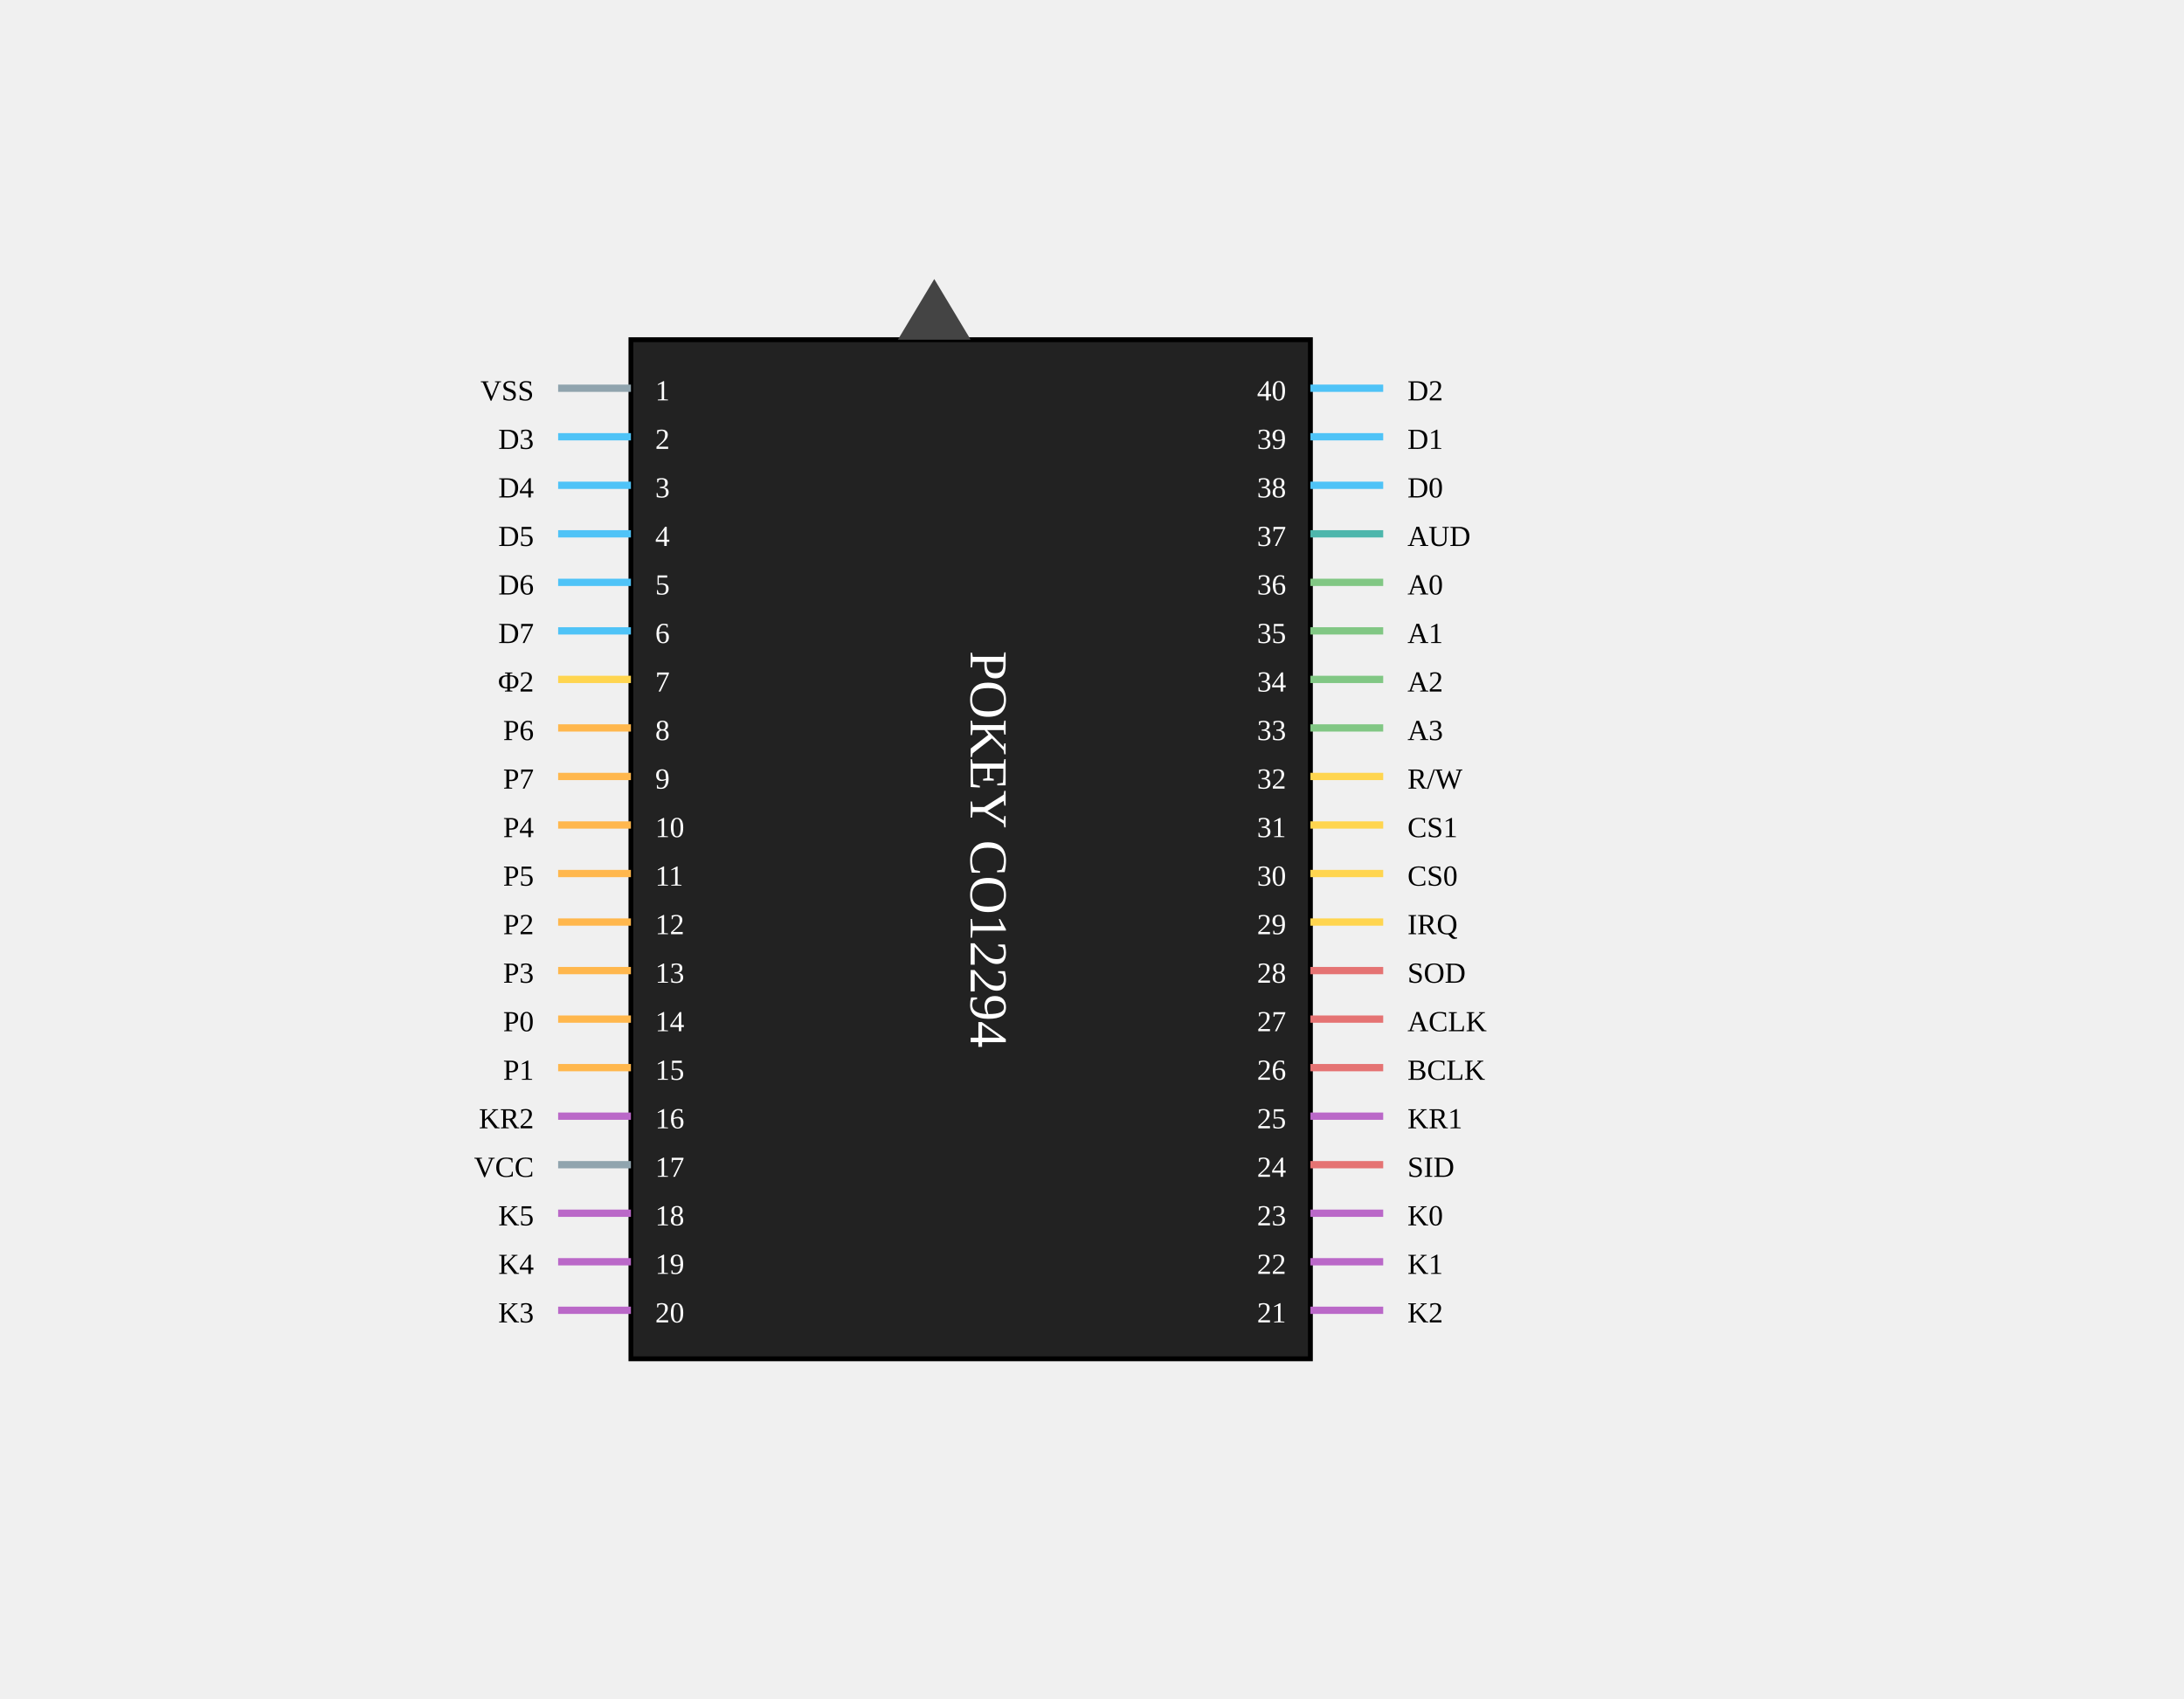
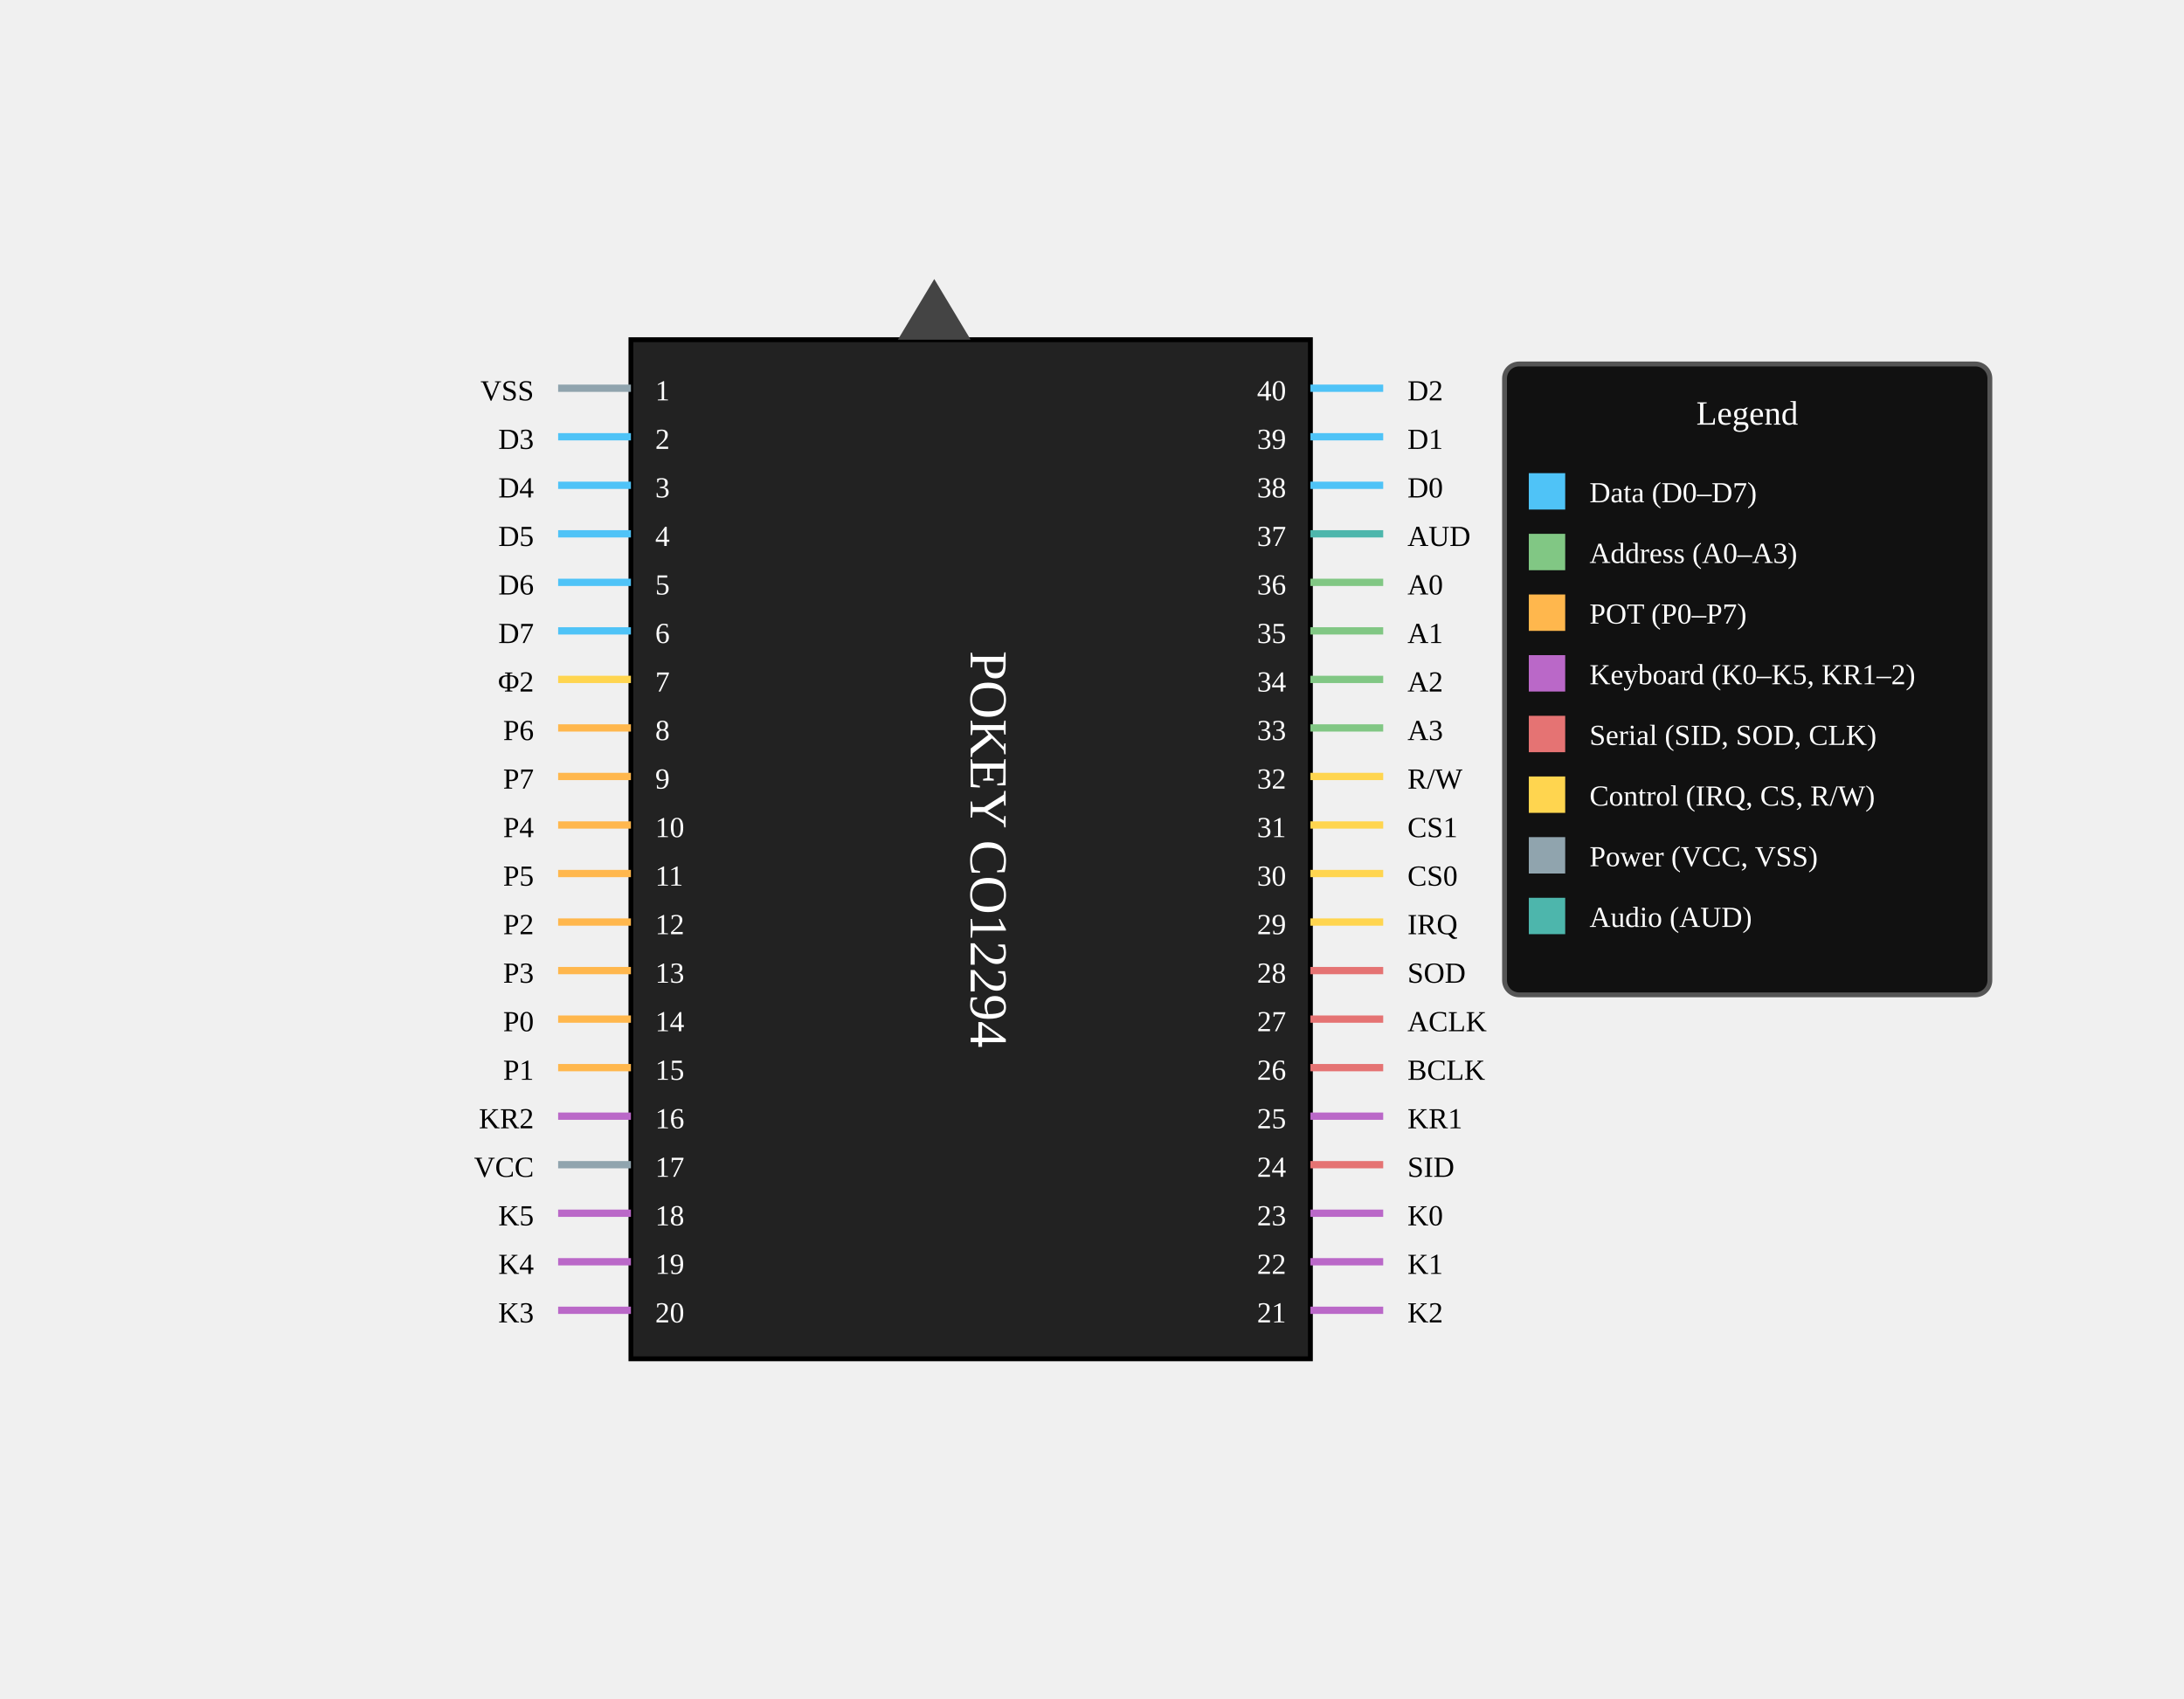
<svg xmlns="http://www.w3.org/2000/svg" width="900" height="700">
  <rect x="260" y="140" width="280" height="420" fill="#222" stroke="#000" stroke-width="2" />
  <path d="M400 140 L385 115 L370 140 Z" fill="#444" />
  <text x="400" y="350" fill="#ffffff" font-size="22" text-anchor="middle" transform="rotate(90 400 350)">POKEY CO12294</text>
  <line x1="260" y1="160" x2="230" y2="160" stroke="#90A4AE" stroke-width="3" />
  <text x="270" y="165" fill="#fff" font-size="12">1</text>
  <text x="220" y="165" font-size="12" text-anchor="end">VSS</text>
  <line x1="260" y1="180" x2="230" y2="180" stroke="#4FC3F7" stroke-width="3" />
  <text x="270" y="185" fill="#fff" font-size="12">2</text>
  <text x="220" y="185" font-size="12" text-anchor="end">D3</text>
  <line x1="260" y1="200" x2="230" y2="200" stroke="#4FC3F7" stroke-width="3" />
  <text x="270" y="205" fill="#fff" font-size="12">3</text>
  <text x="220" y="205" font-size="12" text-anchor="end">D4</text>
  <line x1="260" y1="220" x2="230" y2="220" stroke="#4FC3F7" stroke-width="3" />
  <text x="270" y="225" fill="#fff" font-size="12">4</text>
  <text x="220" y="225" font-size="12" text-anchor="end">D5</text>
  <line x1="260" y1="240" x2="230" y2="240" stroke="#4FC3F7" stroke-width="3" />
  <text x="270" y="245" fill="#fff" font-size="12">5</text>
  <text x="220" y="245" font-size="12" text-anchor="end">D6</text>
  <line x1="260" y1="260" x2="230" y2="260" stroke="#4FC3F7" stroke-width="3" />
  <text x="270" y="265" fill="#fff" font-size="12">6</text>
  <text x="220" y="265" font-size="12" text-anchor="end">D7</text>
  <line x1="260" y1="280" x2="230" y2="280" stroke="#FFD54F" stroke-width="3" />
  <text x="270" y="285" fill="#fff" font-size="12">7</text>
  <text x="220" y="285" font-size="12" text-anchor="end">Φ2</text>
  <line x1="260" y1="300" x2="230" y2="300" stroke="#FFB74D" stroke-width="3" />
  <text x="270" y="305" fill="#fff" font-size="12">8</text>
  <text x="220" y="305" font-size="12" text-anchor="end">P6</text>
  <line x1="260" y1="320" x2="230" y2="320" stroke="#FFB74D" stroke-width="3" />
  <text x="270" y="325" fill="#fff" font-size="12">9</text>
  <text x="220" y="325" font-size="12" text-anchor="end">P7</text>
  <line x1="260" y1="340" x2="230" y2="340" stroke="#FFB74D" stroke-width="3" />
  <text x="270" y="345" fill="#fff" font-size="12">10</text>
  <text x="220" y="345" font-size="12" text-anchor="end">P4</text>
  <line x1="260" y1="360" x2="230" y2="360" stroke="#FFB74D" stroke-width="3" />
  <text x="270" y="365" fill="#fff" font-size="12">11</text>
  <text x="220" y="365" font-size="12" text-anchor="end">P5</text>
  <line x1="260" y1="380" x2="230" y2="380" stroke="#FFB74D" stroke-width="3" />
  <text x="270" y="385" fill="#fff" font-size="12">12</text>
  <text x="220" y="385" font-size="12" text-anchor="end">P2</text>
  <line x1="260" y1="400" x2="230" y2="400" stroke="#FFB74D" stroke-width="3" />
  <text x="270" y="405" fill="#fff" font-size="12">13</text>
  <text x="220" y="405" font-size="12" text-anchor="end">P3</text>
  <line x1="260" y1="420" x2="230" y2="420" stroke="#FFB74D" stroke-width="3" />
  <text x="270" y="425" fill="#fff" font-size="12">14</text>
  <text x="220" y="425" font-size="12" text-anchor="end">P0</text>
  <line x1="260" y1="440" x2="230" y2="440" stroke="#FFB74D" stroke-width="3" />
  <text x="270" y="445" fill="#fff" font-size="12">15</text>
  <text x="220" y="445" font-size="12" text-anchor="end">P1</text>
  <line x1="260" y1="460" x2="230" y2="460" stroke="#BA68C8" stroke-width="3" />
  <text x="270" y="465" fill="#fff" font-size="12">16</text>
  <text x="220" y="465" font-size="12" text-anchor="end">KR2</text>
  <line x1="260" y1="480" x2="230" y2="480" stroke="#90A4AE" stroke-width="3" />
  <text x="270" y="485" fill="#fff" font-size="12">17</text>
  <text x="220" y="485" font-size="12" text-anchor="end">VCC</text>
  <line x1="260" y1="500" x2="230" y2="500" stroke="#BA68C8" stroke-width="3" />
  <text x="270" y="505" fill="#fff" font-size="12">18</text>
  <text x="220" y="505" font-size="12" text-anchor="end">K5</text>
  <line x1="260" y1="520" x2="230" y2="520" stroke="#BA68C8" stroke-width="3" />
  <text x="270" y="525" fill="#fff" font-size="12">19</text>
  <text x="220" y="525" font-size="12" text-anchor="end">K4</text>
  <line x1="260" y1="540" x2="230" y2="540" stroke="#BA68C8" stroke-width="3" />
  <text x="270" y="545" fill="#fff" font-size="12">20</text>
  <text x="220" y="545" font-size="12" text-anchor="end">K3</text>
  <line x1="540" y1="540" x2="570" y2="540" stroke="#BA68C8" stroke-width="3" />
  <text x="530" y="545" fill="#fff" font-size="12" text-anchor="end">21</text>
  <text x="580" y="545" font-size="12" text-anchor="start">K2</text>
  <line x1="540" y1="520" x2="570" y2="520" stroke="#BA68C8" stroke-width="3" />
  <text x="530" y="525" fill="#fff" font-size="12" text-anchor="end">22</text>
  <text x="580" y="525" font-size="12" text-anchor="start">K1</text>
  <line x1="540" y1="500" x2="570" y2="500" stroke="#BA68C8" stroke-width="3" />
  <text x="530" y="505" fill="#fff" font-size="12" text-anchor="end">23</text>
  <text x="580" y="505" font-size="12" text-anchor="start">K0</text>
  <line x1="540" y1="480" x2="570" y2="480" stroke="#E57373" stroke-width="3" />
  <text x="530" y="485" fill="#fff" font-size="12" text-anchor="end">24</text>
  <text x="580" y="485" font-size="12" text-anchor="start">SID</text>
  <line x1="540" y1="460" x2="570" y2="460" stroke="#BA68C8" stroke-width="3" />
  <text x="530" y="465" fill="#fff" font-size="12" text-anchor="end">25</text>
  <text x="580" y="465" font-size="12" text-anchor="start">KR1</text>
  <line x1="540" y1="440" x2="570" y2="440" stroke="#E57373" stroke-width="3" />
  <text x="530" y="445" fill="#fff" font-size="12" text-anchor="end">26</text>
  <text x="580" y="445" font-size="12" text-anchor="start">BCLK</text>
  <line x1="540" y1="420" x2="570" y2="420" stroke="#E57373" stroke-width="3" />
  <text x="530" y="425" fill="#fff" font-size="12" text-anchor="end">27</text>
  <text x="580" y="425" font-size="12" text-anchor="start">ACLK</text>
  <line x1="540" y1="400" x2="570" y2="400" stroke="#E57373" stroke-width="3" />
  <text x="530" y="405" fill="#fff" font-size="12" text-anchor="end">28</text>
  <text x="580" y="405" font-size="12" text-anchor="start">SOD</text>
  <line x1="540" y1="380" x2="570" y2="380" stroke="#FFD54F" stroke-width="3" />
  <text x="530" y="385" fill="#fff" font-size="12" text-anchor="end">29</text>
  <text x="580" y="385" font-size="12" text-anchor="start">IRQ</text>
  <line x1="540" y1="360" x2="570" y2="360" stroke="#FFD54F" stroke-width="3" />
  <text x="530" y="365" fill="#fff" font-size="12" text-anchor="end">30</text>
  <text x="580" y="365" font-size="12" text-anchor="start">CS0</text>
  <line x1="540" y1="340" x2="570" y2="340" stroke="#FFD54F" stroke-width="3" />
  <text x="530" y="345" fill="#fff" font-size="12" text-anchor="end">31</text>
  <text x="580" y="345" font-size="12" text-anchor="start">CS1</text>
  <line x1="540" y1="320" x2="570" y2="320" stroke="#FFD54F" stroke-width="3" />
  <text x="530" y="325" fill="#fff" font-size="12" text-anchor="end">32</text>
  <text x="580" y="325" font-size="12" text-anchor="start">R/W</text>
  <line x1="540" y1="300" x2="570" y2="300" stroke="#81C784" stroke-width="3" />
  <text x="530" y="305" fill="#fff" font-size="12" text-anchor="end">33</text>
  <text x="580" y="305" font-size="12" text-anchor="start">A3</text>
  <line x1="540" y1="280" x2="570" y2="280" stroke="#81C784" stroke-width="3" />
  <text x="530" y="285" fill="#fff" font-size="12" text-anchor="end">34</text>
  <text x="580" y="285" font-size="12" text-anchor="start">A2</text>
  <line x1="540" y1="260" x2="570" y2="260" stroke="#81C784" stroke-width="3" />
  <text x="530" y="265" fill="#fff" font-size="12" text-anchor="end">35</text>
  <text x="580" y="265" font-size="12" text-anchor="start">A1</text>
  <line x1="540" y1="240" x2="570" y2="240" stroke="#81C784" stroke-width="3" />
  <text x="530" y="245" fill="#fff" font-size="12" text-anchor="end">36</text>
  <text x="580" y="245" font-size="12" text-anchor="start">A0</text>
  <line x1="540" y1="220" x2="570" y2="220" stroke="#4DB6AC" stroke-width="3" />
  <text x="530" y="225" fill="#fff" font-size="12" text-anchor="end">37</text>
  <text x="580" y="225" font-size="12" text-anchor="start">AUD</text>
  <line x1="540" y1="200" x2="570" y2="200" stroke="#4FC3F7" stroke-width="3" />
  <text x="530" y="205" fill="#fff" font-size="12" text-anchor="end">38</text>
  <text x="580" y="205" font-size="12" text-anchor="start">D0</text>
  <line x1="540" y1="180" x2="570" y2="180" stroke="#4FC3F7" stroke-width="3" />
  <text x="530" y="185" fill="#fff" font-size="12" text-anchor="end">39</text>
  <text x="580" y="185" font-size="12" text-anchor="start">D1</text>
  <line x1="540" y1="160" x2="570" y2="160" stroke="#4FC3F7" stroke-width="3" />
  <text x="530" y="165" fill="#fff" font-size="12" text-anchor="end">40</text>
  <text x="580" y="165" font-size="12" text-anchor="start">D2</text>
+   <rect x="620" y="150" width="200" height="260" fill="#111" stroke="#555" stroke-width="2" rx="6" />
+   <text x="720" y="175" fill="#fff" font-size="14" text-anchor="middle">Legend</text>
+   <rect x="630" y="195" width="15" height="15" fill="#4FC3F7" />
+   <text x="655" y="207" fill="#fff" font-size="12">Data (D0–D7)</text>
+   <rect x="630" y="220" width="15" height="15" fill="#81C784" />
+   <text x="655" y="232" fill="#fff" font-size="12">Address (A0–A3)</text>
+   <rect x="630" y="245" width="15" height="15" fill="#FFB74D" />
+   <text x="655" y="257" fill="#fff" font-size="12">POT (P0–P7)</text>
+   <rect x="630" y="270" width="15" height="15" fill="#BA68C8" />
+   <text x="655" y="282" fill="#fff" font-size="12">Keyboard (K0–K5, KR1–2)</text>
+   <rect x="630" y="295" width="15" height="15" fill="#E57373" />
+   <text x="655" y="307" fill="#fff" font-size="12">Serial (SID, SOD, CLK)</text>
+   <rect x="630" y="320" width="15" height="15" fill="#FFD54F" />
+   <text x="655" y="332" fill="#fff" font-size="12">Control (IRQ, CS, R/W)</text>
+   <rect x="630" y="345" width="15" height="15" fill="#90A4AE" />
+   <text x="655" y="357" fill="#fff" font-size="12">Power (VCC, VSS)</text>
+   <rect x="630" y="370" width="15" height="15" fill="#4DB6AC" />
+   <text x="655" y="382" fill="#fff" font-size="12">Audio (AUD)</text>
</svg>
